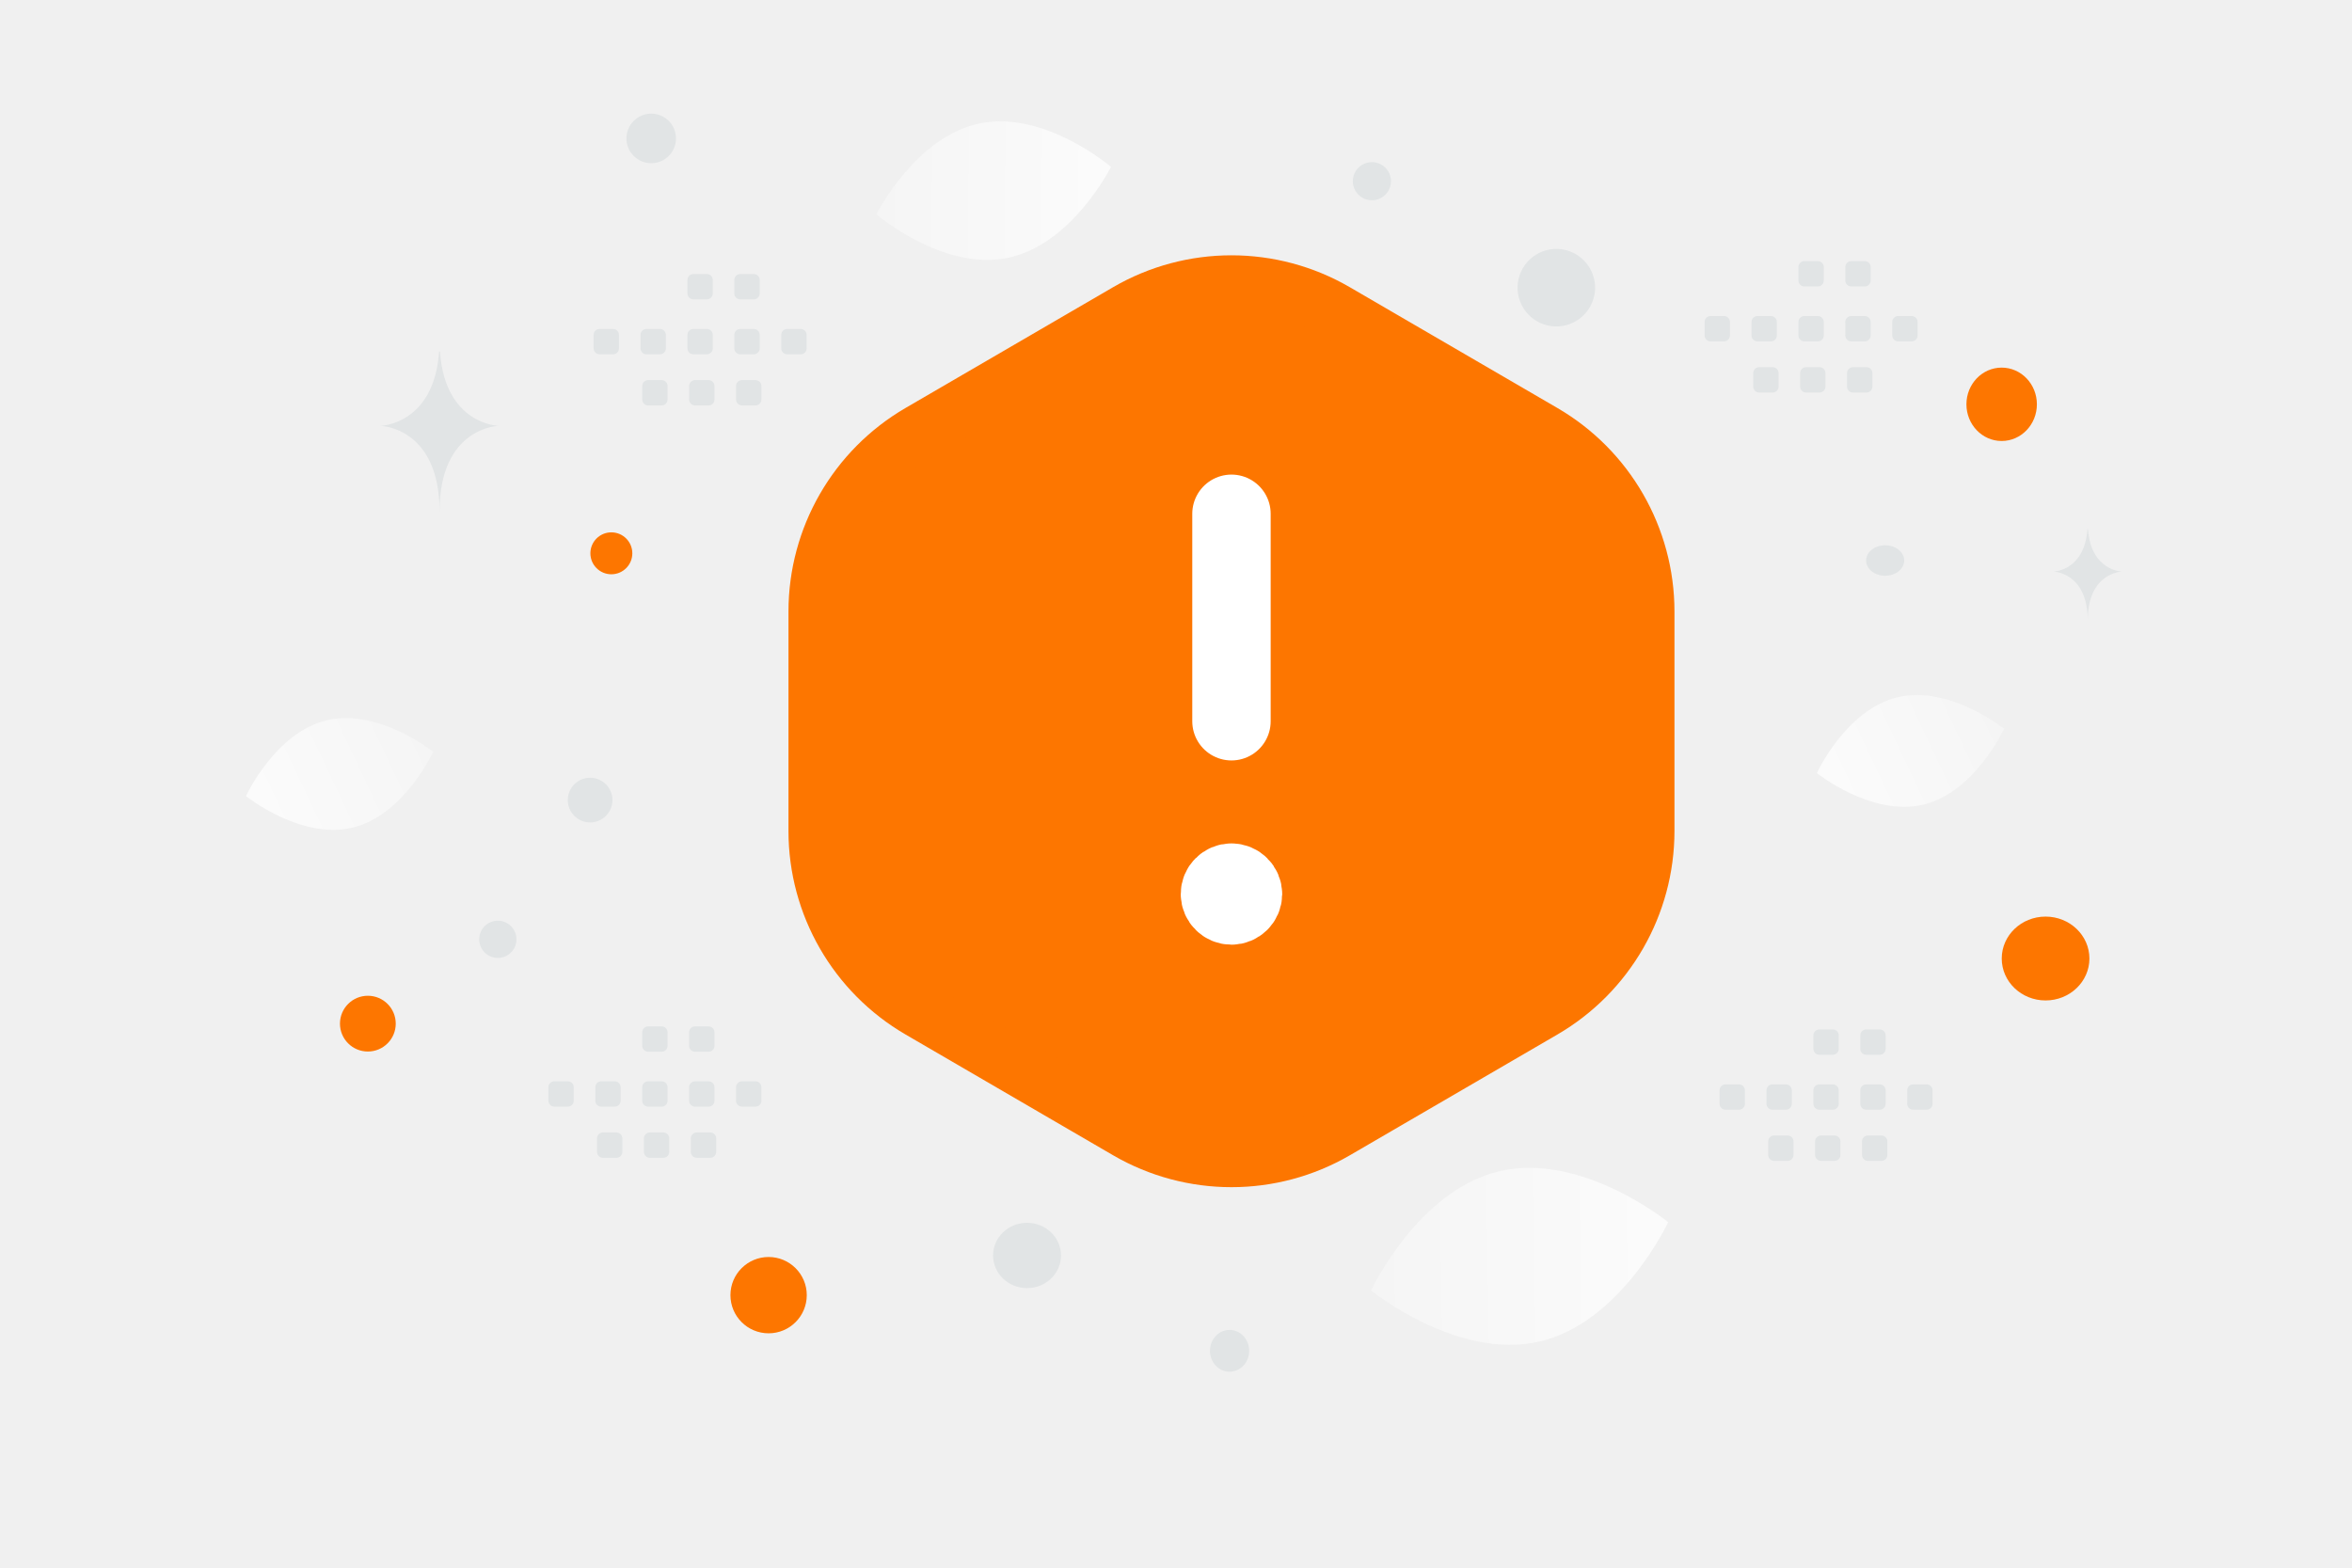
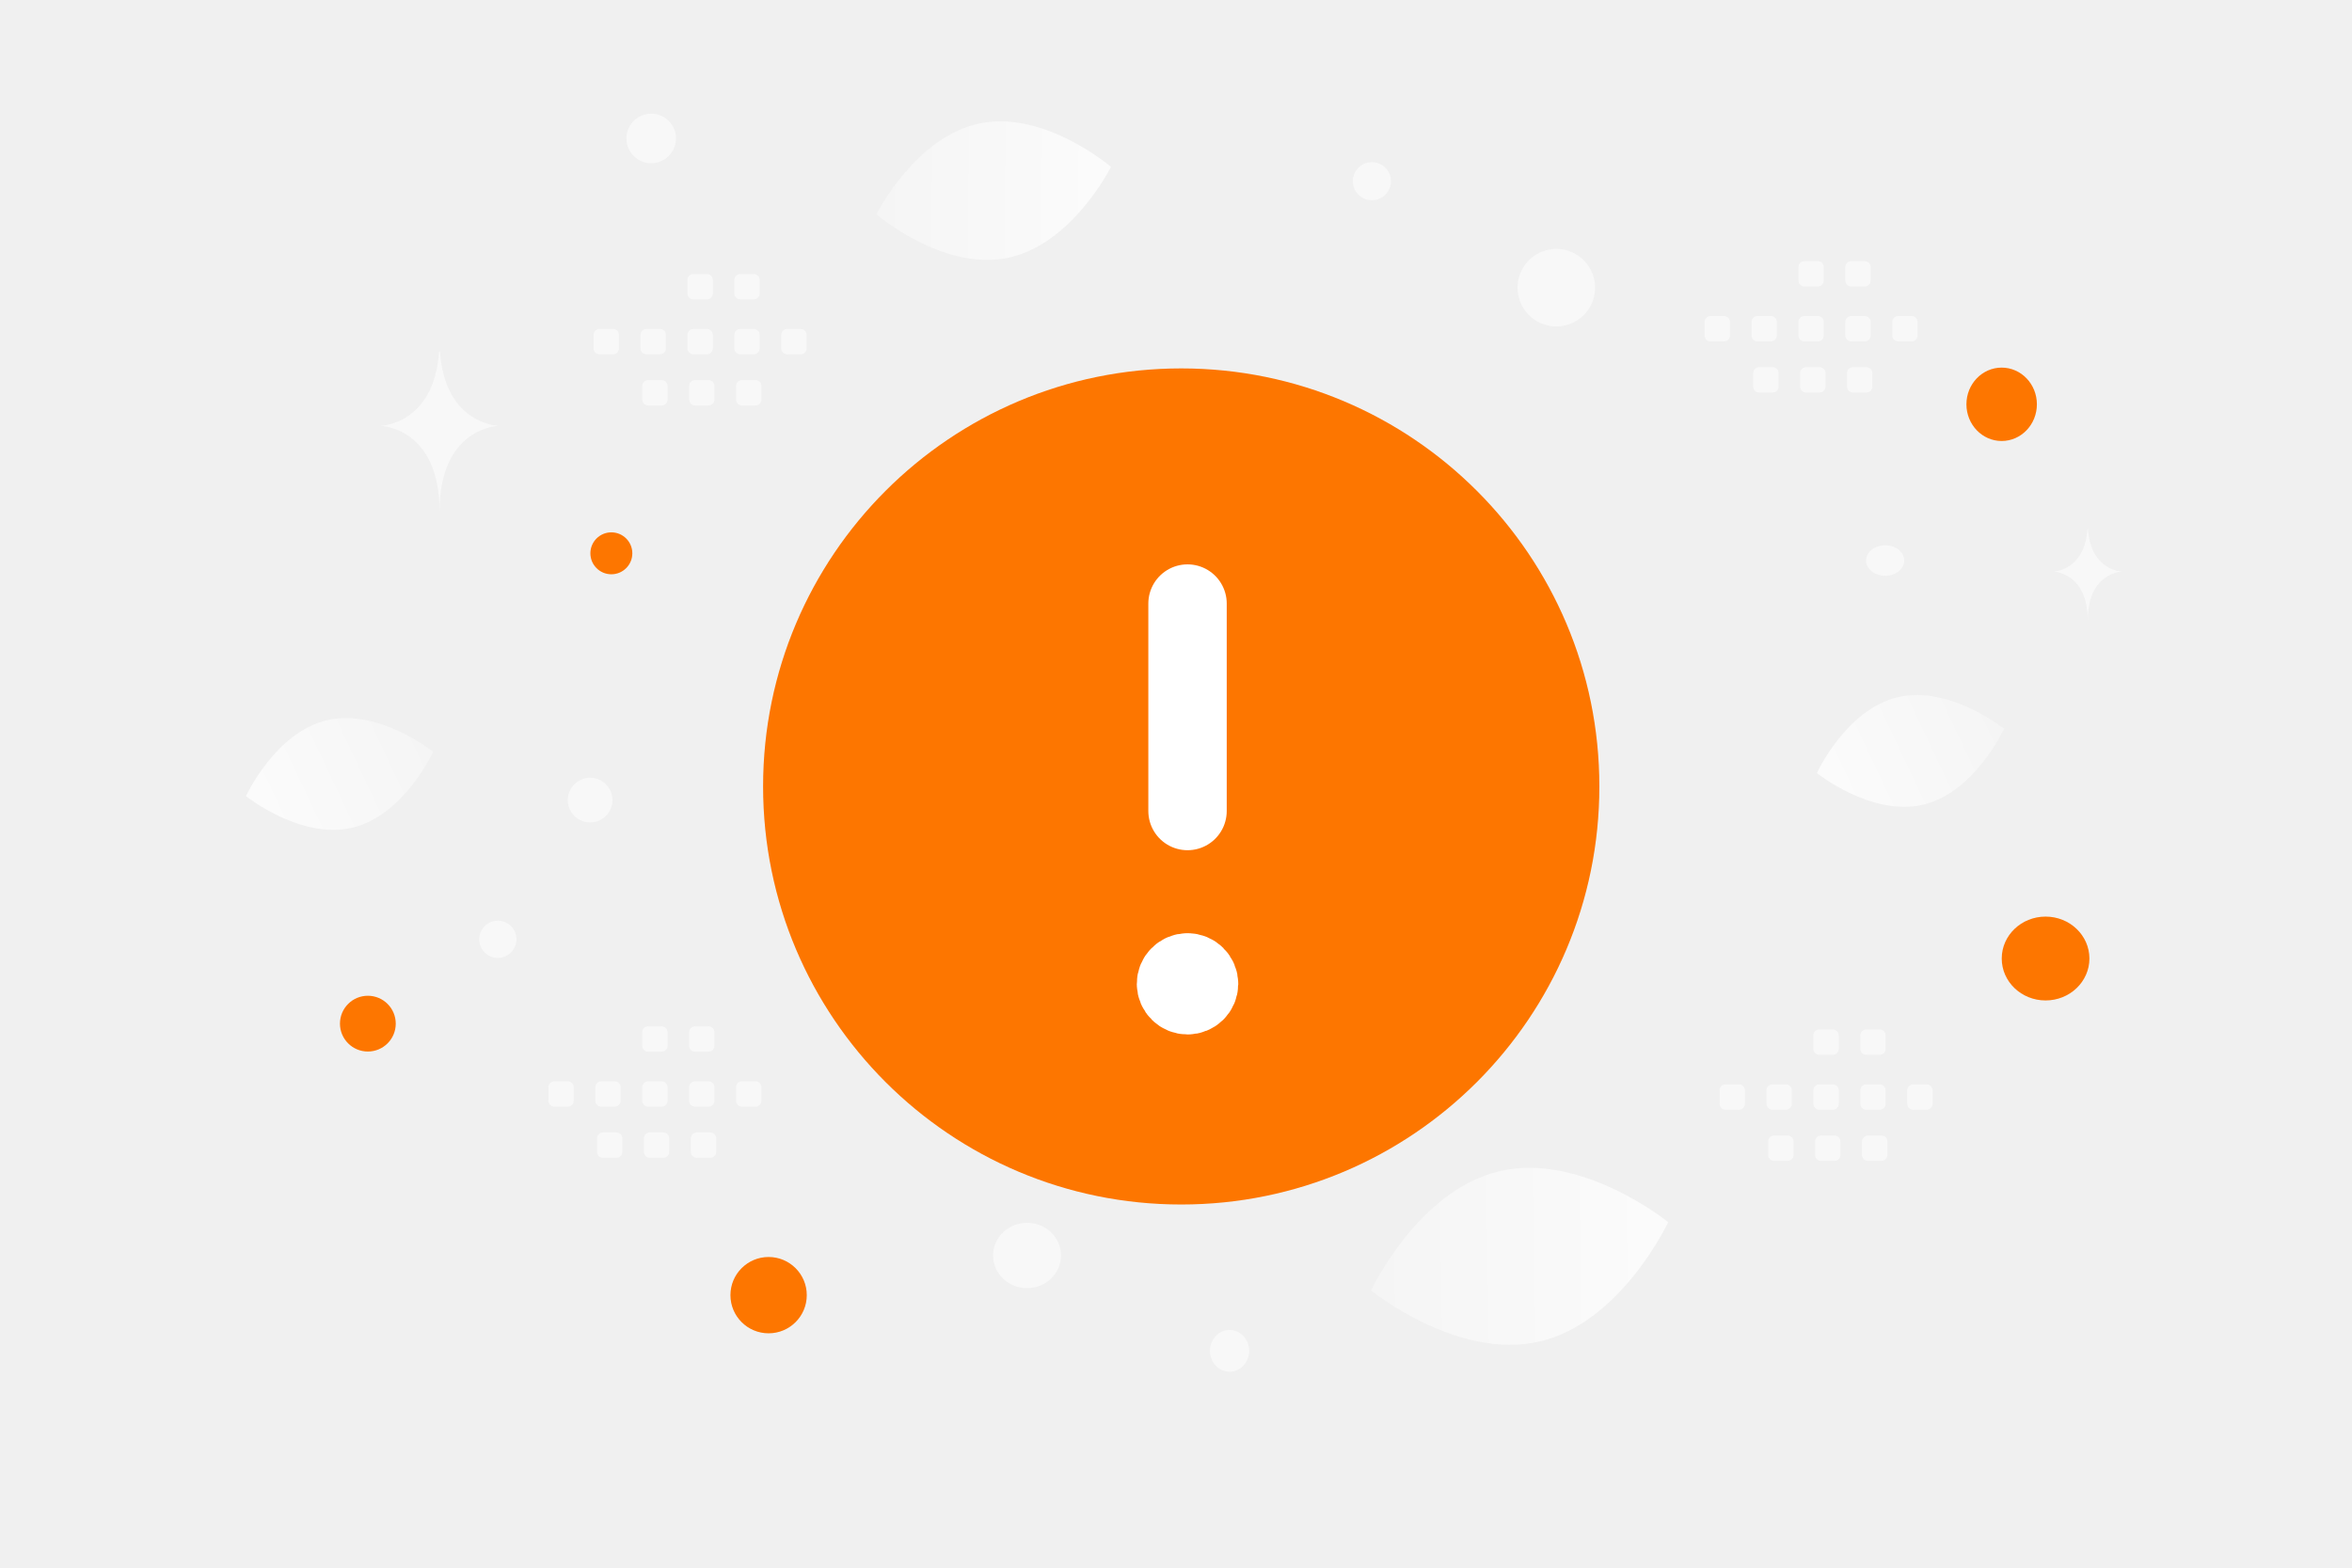
<svg xmlns="http://www.w3.org/2000/svg" width="900" height="600" viewBox="0 0 900 600" fill="none">
-   <path fill="transparent" d="M0 0h900v600H0z" />
-   <path fill-rule="evenodd" clip-rule="evenodd" d="M312.421 318.054v-84.025c0-28.267 15.034-54.399 39.454-68.621l79.402-46.212a79.425 79.425 0 0 1 79.878 0l79.402 46.212c24.438 14.222 39.472 40.354 39.472 68.621v84.025c0 28.267-15.034 54.399-39.454 68.621l-79.402 46.212a79.425 79.425 0 0 1-79.878 0l-79.402-46.212c-24.438-14.222-39.472-40.354-39.472-68.621z" fill="#FD7600" stroke="#FD7600" stroke-width="21.417" stroke-linecap="round" stroke-linejoin="round" />
-   <path d="M471.225 276.042V196.64m-.017 141.159c-2.435 0-4.412 1.976-4.394 4.411a4.412 4.412 0 0 0 8.823 0 4.417 4.417 0 0 0-4.429-4.411" stroke="#fff" stroke-width="30" stroke-linecap="round" stroke-linejoin="round" />
-   <path fill-rule="evenodd" clip-rule="evenodd" d="M212.107 413.851h5.176a2.261 2.261 0 0 1 2.26 2.259v5.177a2.262 2.262 0 0 1-2.26 2.259h-5.176a2.268 2.268 0 0 1-2.259-2.259v-5.177c-.011-1.241 1.007-2.259 2.259-2.259zm17.946 0h5.177a2.268 2.268 0 0 1 2.259 2.259v5.177a2.261 2.261 0 0 1-2.259 2.259h-5.177a2.268 2.268 0 0 1-2.259-2.259v-5.177a2.268 2.268 0 0 1 2.259-2.259zm17.959 0h5.176a2.268 2.268 0 0 1 2.26 2.259v5.177a2.262 2.262 0 0 1-2.26 2.259h-5.176a2.268 2.268 0 0 1-2.259-2.259v-5.177c-.011-1.241 1.007-2.259 2.259-2.259zm17.946 0h5.177a2.268 2.268 0 0 1 2.259 2.259v5.177a2.261 2.261 0 0 1-2.259 2.259h-5.177a2.27 2.27 0 0 1-2.27-2.259v-5.177a2.284 2.284 0 0 1 2.27-2.259zm17.948 0h5.177a2.27 2.27 0 0 1 2.27 2.259v5.177a2.264 2.264 0 0 1-2.27 2.259h-5.177a2.268 2.268 0 0 1-2.259-2.259v-5.177a2.268 2.268 0 0 1 2.259-2.259zm-53.194 19.57h5.176a2.268 2.268 0 0 1 2.259 2.259v5.187a2.268 2.268 0 0 1-2.259 2.26h-5.176a2.262 2.262 0 0 1-2.26-2.26v-5.176a2.257 2.257 0 0 1 2.26-2.27zm17.946 0h5.176a2.268 2.268 0 0 1 2.26 2.259v5.187a2.27 2.27 0 0 1-2.26 2.26h-5.176a2.268 2.268 0 0 1-2.259-2.26v-5.176a2.256 2.256 0 0 1 2.259-2.27zm17.948 0h5.176a2.27 2.27 0 0 1 2.27 2.259v5.187a2.27 2.27 0 0 1-2.27 2.26h-5.176a2.268 2.268 0 0 1-2.259-2.26v-5.176a2.27 2.27 0 0 1 2.259-2.27zm-18.594-40.594h5.176a2.27 2.27 0 0 1 2.26 2.26v5.176a2.261 2.261 0 0 1-2.26 2.259h-5.176a2.268 2.268 0 0 1-2.259-2.259v-5.176c-.011-1.241 1.007-2.26 2.259-2.26zm17.946 0h5.177a2.268 2.268 0 0 1 2.259 2.26v5.176a2.26 2.26 0 0 1-2.259 2.259h-5.177a2.27 2.27 0 0 1-2.27-2.259v-5.176a2.285 2.285 0 0 1 2.27-2.26zM654.533 120.96h5.176a2.261 2.261 0 0 1 2.26 2.259v5.177a2.262 2.262 0 0 1-2.26 2.259h-5.176a2.268 2.268 0 0 1-2.259-2.259v-5.177c-.011-1.241 1.007-2.259 2.259-2.259zm17.946 0h5.176a2.268 2.268 0 0 1 2.26 2.259v5.177a2.261 2.261 0 0 1-2.26 2.259h-5.176a2.268 2.268 0 0 1-2.259-2.259v-5.177a2.268 2.268 0 0 1 2.259-2.259zm17.959 0h5.176a2.268 2.268 0 0 1 2.26 2.259v5.177a2.262 2.262 0 0 1-2.26 2.259h-5.176a2.268 2.268 0 0 1-2.259-2.259v-5.177c-.011-1.241 1.007-2.259 2.259-2.259zm17.946 0h5.176a2.268 2.268 0 0 1 2.26 2.259v5.177a2.261 2.261 0 0 1-2.26 2.259h-5.176a2.27 2.27 0 0 1-2.27-2.259v-5.177a2.284 2.284 0 0 1 2.27-2.259zm17.948 0h5.177a2.27 2.27 0 0 1 2.27 2.259v5.177a2.264 2.264 0 0 1-2.27 2.259h-5.177a2.268 2.268 0 0 1-2.259-2.259v-5.177a2.268 2.268 0 0 1 2.259-2.259zm-53.194 19.57h5.176a2.268 2.268 0 0 1 2.259 2.259v5.187a2.268 2.268 0 0 1-2.259 2.26h-5.176a2.262 2.262 0 0 1-2.26-2.26V142.8a2.257 2.257 0 0 1 2.26-2.27zm17.946 0h5.176a2.268 2.268 0 0 1 2.26 2.259v5.187a2.27 2.27 0 0 1-2.26 2.26h-5.176a2.268 2.268 0 0 1-2.259-2.26V142.8a2.256 2.256 0 0 1 2.259-2.27zm17.948 0h5.176a2.27 2.27 0 0 1 2.27 2.259v5.187a2.27 2.27 0 0 1-2.27 2.26h-5.176a2.268 2.268 0 0 1-2.259-2.26V142.8a2.27 2.27 0 0 1 2.259-2.27zm-18.594-40.594h5.176a2.268 2.268 0 0 1 2.26 2.259v5.177a2.262 2.262 0 0 1-2.26 2.259h-5.176a2.268 2.268 0 0 1-2.259-2.259v-5.177c-.011-1.241 1.007-2.259 2.259-2.259zm17.946 0h5.176a2.268 2.268 0 0 1 2.26 2.259v5.177a2.261 2.261 0 0 1-2.26 2.259h-5.176a2.27 2.27 0 0 1-2.27-2.259v-5.177a2.284 2.284 0 0 1 2.27-2.259zm-478.976 25.967h5.177a2.261 2.261 0 0 1 2.259 2.259v5.177a2.261 2.261 0 0 1-2.259 2.259h-5.177a2.268 2.268 0 0 1-2.259-2.259v-5.177c-.011-1.241 1.008-2.259 2.259-2.259zm17.947 0h5.176a2.268 2.268 0 0 1 2.259 2.259v5.177a2.261 2.261 0 0 1-2.259 2.259h-5.176a2.268 2.268 0 0 1-2.26-2.259v-5.177a2.268 2.268 0 0 1 2.26-2.259zm17.958 0h5.177a2.268 2.268 0 0 1 2.259 2.259v5.177a2.261 2.261 0 0 1-2.259 2.259h-5.177a2.268 2.268 0 0 1-2.259-2.259v-5.177c-.011-1.241 1.008-2.259 2.259-2.259zm17.947 0h5.176a2.268 2.268 0 0 1 2.259 2.259v5.177a2.261 2.261 0 0 1-2.259 2.259h-5.176a2.27 2.27 0 0 1-2.27-2.259v-5.177a2.284 2.284 0 0 1 2.27-2.259zm17.948 0h5.176a2.27 2.27 0 0 1 2.27 2.259v5.177a2.263 2.263 0 0 1-2.27 2.259h-5.176a2.268 2.268 0 0 1-2.26-2.259v-5.177a2.268 2.268 0 0 1 2.26-2.259zm-53.195 19.57h5.177a2.268 2.268 0 0 1 2.259 2.26v5.187a2.268 2.268 0 0 1-2.259 2.259h-5.177a2.261 2.261 0 0 1-2.259-2.259v-5.177a2.257 2.257 0 0 1 2.259-2.27zm17.947 0h5.176a2.268 2.268 0 0 1 2.259 2.26v5.187a2.268 2.268 0 0 1-2.259 2.259h-5.176a2.268 2.268 0 0 1-2.26-2.259v-5.177a2.258 2.258 0 0 1 2.26-2.27zm17.948 0h5.176a2.271 2.271 0 0 1 2.27 2.26v5.187a2.27 2.27 0 0 1-2.27 2.259h-5.176a2.268 2.268 0 0 1-2.26-2.259v-5.177a2.27 2.27 0 0 1 2.26-2.27zm-18.595-40.594h5.177a2.268 2.268 0 0 1 2.259 2.26v5.176a2.26 2.26 0 0 1-2.259 2.259h-5.177a2.268 2.268 0 0 1-2.259-2.259v-5.176c-.011-1.241 1.008-2.26 2.259-2.26zm17.947 0h5.176a2.268 2.268 0 0 1 2.259 2.26v5.176a2.26 2.26 0 0 1-2.259 2.259h-5.176a2.27 2.27 0 0 1-2.27-2.259v-5.176a2.284 2.284 0 0 1 2.27-2.26zm376.999 310.145h5.177a2.261 2.261 0 0 1 2.259 2.259v5.176a2.261 2.261 0 0 1-2.259 2.26h-5.177a2.268 2.268 0 0 1-2.259-2.26v-5.176c-.011-1.241 1.008-2.259 2.259-2.259zm17.947 0h5.176a2.268 2.268 0 0 1 2.259 2.259v5.176a2.261 2.261 0 0 1-2.259 2.26h-5.176a2.27 2.27 0 0 1-2.26-2.26v-5.176a2.268 2.268 0 0 1 2.26-2.259zm17.959 0h5.176a2.268 2.268 0 0 1 2.259 2.259v5.176a2.261 2.261 0 0 1-2.259 2.26h-5.176a2.27 2.27 0 0 1-2.26-2.26v-5.176c-.01-1.241 1.008-2.259 2.26-2.259zm17.946 0h5.176a2.268 2.268 0 0 1 2.26 2.259v5.176a2.262 2.262 0 0 1-2.26 2.26h-5.176a2.27 2.27 0 0 1-2.27-2.26v-5.176a2.284 2.284 0 0 1 2.27-2.259zm17.948 0h5.176a2.27 2.27 0 0 1 2.27 2.259v5.176a2.264 2.264 0 0 1-2.27 2.26h-5.176a2.268 2.268 0 0 1-2.259-2.26v-5.176a2.268 2.268 0 0 1 2.259-2.259zm-53.195 19.57h5.177a2.268 2.268 0 0 1 2.259 2.259v5.187a2.268 2.268 0 0 1-2.259 2.259h-5.177a2.261 2.261 0 0 1-2.259-2.259v-5.176a2.256 2.256 0 0 1 2.259-2.27zm17.947 0h5.176a2.268 2.268 0 0 1 2.259 2.259v5.187a2.268 2.268 0 0 1-2.259 2.259h-5.176a2.268 2.268 0 0 1-2.26-2.259v-5.176a2.257 2.257 0 0 1 2.26-2.27zm17.947 0h5.177a2.27 2.27 0 0 1 2.27 2.259v5.187a2.27 2.27 0 0 1-2.27 2.259h-5.177a2.268 2.268 0 0 1-2.259-2.259v-5.176a2.27 2.27 0 0 1 2.259-2.27zM696.165 394h5.176a2.268 2.268 0 0 1 2.259 2.259v5.177a2.261 2.261 0 0 1-2.259 2.259h-5.176a2.268 2.268 0 0 1-2.26-2.259v-5.177c-.01-1.241 1.008-2.259 2.26-2.259zm17.946 0h5.176a2.268 2.268 0 0 1 2.26 2.259v5.177a2.262 2.262 0 0 1-2.26 2.259h-5.176a2.27 2.27 0 0 1-2.27-2.259v-5.177a2.284 2.284 0 0 1 2.27-2.259z" fill="#E1E4E5" />
-   <path d="M735.925 307.966c-19.778 4.685-40.696-12.088-40.696-12.088s11.163-24.361 30.947-29.031c19.778-4.686 40.689 12.073 40.689 12.073s-11.163 24.36-30.94 29.046z" fill="url(#a)" />
-   <path d="M134.823 316.782c-19.778 4.685-40.696-12.088-40.696-12.088s11.163-24.36 30.947-29.031c19.778-4.685 40.689 12.073 40.689 12.073s-11.163 24.361-30.94 29.046z" fill="url(#b)" />
-   <path d="M385.449 98.727c24.781-5.01 39.673-34.853 39.673-34.853s-25.299-21.703-50.08-16.673c-24.782 5.01-39.674 34.833-39.674 34.833s25.299 21.703 50.081 16.693z" fill="url(#c)" />
-   <path d="M588.985 513.473c31.39-7.212 49.351-45.717 49.351-45.717S605.39 440.968 574 448.206c-31.39 7.213-49.352 45.692-49.352 45.692s32.947 26.788 64.337 19.575z" fill="url(#d)" />
-   <ellipse cx="782.745" cy="366.855" rx="16.775" ry="16.046" transform="rotate(180 782.745 366.855)" fill="#FD7600" />
-   <circle cx="294.108" cy="495.693" r="14.604" transform="rotate(180 294.108 495.693)" fill="#FD7600" />
-   <circle r="8.023" transform="matrix(-1 0 0 1 233.936 211.769)" fill="#FD7600" />
-   <ellipse rx="13.481" ry="14.043" transform="matrix(-1 0 0 1 765.94 154.738)" fill="#FD7600" />
-   <circle r="10.672" transform="matrix(-1 0 0 1 140.762 391.778)" fill="#FD7600" />
-   <ellipse rx="13" ry="12.5" transform="matrix(-1 0 0 1 393 480.5)" fill="#E1E4E5" />
-   <circle r="8.548" transform="matrix(-1 0 0 1 225.811 306.217)" fill="#E1E4E5" />
-   <ellipse rx="7.5" ry="8" transform="matrix(-1 0 0 1 470.5 517)" fill="#E1E4E5" />
-   <circle r="7.294" transform="matrix(-1 0 0 1 524.96 69.35)" fill="#E1E4E5" />
-   <circle r="7.127" transform="scale(1 -1) rotate(-75 -139.009 -303.881)" fill="#E1E4E5" />
-   <circle r="9.482" transform="matrix(-1 0 0 1 249.19 52.977)" fill="#E1E4E5" />
-   <ellipse rx="7.294" ry="5.835" transform="matrix(-1 0 0 1 721.359 214.524)" fill="#E1E4E5" />
-   <circle r="14.833" transform="scale(1 -1) rotate(-75 226.022 -443.109)" fill="#E1E4E5" />
-   <path d="M798.774 202.51h.191c1.13 16.009 13.035 16.255 13.035 16.255s-13.128.256-13.128 18.754c0-18.498-13.129-18.754-13.129-18.754s11.901-.246 13.031-16.255zm-630.748-67.971h.329c1.946 28.016 22.45 28.447 22.45 28.447s-22.61.448-22.61 32.82c0-32.372-22.61-32.82-22.61-32.82s20.495-.431 22.441-28.447z" fill="#E1E4E5" />
+   <g clip-path="url(#clip0_4_115)">
+     <path fill-rule="evenodd" clip-rule="evenodd" d="M212.107 413.851H217.283C217.882 413.851 218.457 414.089 218.88 414.513C219.304 414.936 219.542 415.511 219.543 416.11V421.287C219.542 421.886 219.304 422.46 218.88 422.884C218.456 423.307 217.882 423.545 217.283 423.546H212.107C211.509 423.544 210.935 423.305 210.512 422.882C210.089 422.459 209.85 421.885 209.848 421.287V416.11C209.837 414.869 210.855 413.851 212.107 413.851ZM230.053 413.851H235.23C235.828 413.853 236.402 414.092 236.825 414.515C237.248 414.938 237.487 415.512 237.489 416.11V421.287C237.488 421.886 237.25 422.46 236.827 422.884C236.403 423.307 235.829 423.545 235.23 423.546H230.053C229.455 423.544 228.881 423.305 228.458 422.882C228.035 422.459 227.796 421.885 227.794 421.287V416.11C227.796 415.512 228.035 414.938 228.458 414.515C228.881 414.092 229.455 413.853 230.053 413.851V413.851ZM248.012 413.851H253.188C253.787 413.853 254.36 414.092 254.783 414.515C255.207 414.938 255.446 415.511 255.448 416.11V421.287C255.447 421.886 255.209 422.46 254.785 422.884C254.361 423.307 253.787 423.545 253.188 423.546H248.012C247.414 423.544 246.84 423.305 246.417 422.882C245.994 422.459 245.755 421.885 245.753 421.287V416.11C245.742 414.869 246.76 413.851 248.012 413.851ZM265.958 413.851H271.135C271.733 413.853 272.307 414.092 272.73 414.515C273.153 414.938 273.392 415.512 273.394 416.11V421.287C273.393 421.886 273.155 422.46 272.732 422.884C272.308 423.307 271.734 423.545 271.135 423.546H265.958C265.358 423.546 264.782 423.308 264.357 422.885C263.931 422.462 263.691 421.887 263.688 421.287V416.11C263.695 415.511 263.936 414.939 264.361 414.516C264.785 414.093 265.359 413.855 265.958 413.851V413.851ZM283.906 413.851H289.083C289.683 413.851 290.259 414.089 290.684 414.512C291.11 414.935 291.35 415.51 291.353 416.11V421.287C291.352 421.584 291.293 421.879 291.179 422.153C291.064 422.428 290.897 422.677 290.686 422.887C290.475 423.097 290.225 423.263 289.95 423.376C289.675 423.489 289.38 423.547 289.083 423.546H283.906C283.308 423.544 282.734 423.305 282.311 422.882C281.888 422.459 281.649 421.885 281.647 421.287V416.11C281.649 415.512 281.888 414.938 282.311 414.515C282.734 414.092 283.308 413.853 283.906 413.851ZM230.712 433.421H235.888C236.486 433.423 237.06 433.662 237.483 434.085C237.906 434.508 238.145 435.082 238.147 435.68V440.867C238.145 441.466 237.906 442.039 237.483 442.462C237.06 442.886 236.487 443.125 235.888 443.127H230.712C230.113 443.126 229.538 442.888 229.114 442.464C228.691 442.041 228.453 441.466 228.452 440.867V435.691C228.45 435.393 228.507 435.098 228.62 434.823C228.733 434.547 228.899 434.297 229.109 434.086C229.32 433.875 229.569 433.707 229.844 433.593C230.119 433.479 230.414 433.421 230.712 433.421V433.421ZM248.658 433.421H253.834C254.433 433.423 255.006 433.662 255.429 434.085C255.853 434.508 256.092 435.081 256.094 435.68V440.867C256.091 441.466 255.852 442.039 255.429 442.462C255.006 442.885 254.433 443.124 253.834 443.127H248.658C248.059 443.125 247.486 442.886 247.063 442.462C246.64 442.039 246.401 441.466 246.399 440.867V435.691C246.397 435.393 246.454 435.098 246.567 434.823C246.68 434.547 246.846 434.297 247.056 434.086C247.266 433.875 247.516 433.707 247.79 433.593C248.065 433.479 248.36 433.421 248.658 433.421ZM266.606 433.421H271.782C272.382 433.421 272.958 433.659 273.383 434.082C273.809 434.505 274.049 435.08 274.052 435.68V440.867C274.049 441.467 273.809 442.042 273.384 442.466C272.958 442.889 272.382 443.127 271.782 443.127H266.606C266.007 443.125 265.434 442.886 265.011 442.462C264.588 442.039 264.349 441.466 264.347 440.867V435.691C264.347 435.091 264.585 434.515 265.008 434.09C265.431 433.664 266.006 433.424 266.606 433.421ZM248.012 392.827H253.188C253.787 392.83 254.36 393.069 254.783 393.492C255.206 393.915 255.445 394.488 255.448 395.087V400.263C255.447 400.862 255.209 401.437 254.785 401.86C254.362 402.284 253.787 402.522 253.188 402.522H248.012C247.414 402.52 246.84 402.281 246.417 401.858C245.994 401.435 245.755 400.861 245.753 400.263V395.087C245.742 393.846 246.76 392.827 248.012 392.827ZM265.958 392.827H271.135C271.734 392.829 272.307 393.068 272.73 393.492C273.153 393.915 273.392 394.488 273.394 395.087V400.263C273.394 400.862 273.156 401.436 272.732 401.86C272.308 402.284 271.734 402.522 271.135 402.522H265.958C265.358 402.522 264.782 402.284 264.357 401.861C263.931 401.438 263.691 400.863 263.688 400.263V395.087C263.695 394.488 263.936 393.915 264.361 393.493C264.785 393.07 265.359 392.831 265.958 392.827V392.827ZM654.533 120.96H659.709C660.308 120.96 660.883 121.198 661.306 121.622C661.73 122.045 661.968 122.62 661.969 123.219V128.396C661.968 128.995 661.73 129.569 661.306 129.993C660.882 130.416 660.308 130.654 659.709 130.655H654.533C653.935 130.653 653.361 130.414 652.938 129.991C652.515 129.568 652.276 128.994 652.274 128.396V123.219C652.263 121.978 653.281 120.96 654.533 120.96ZM672.479 120.96H677.655C678.254 120.962 678.827 121.201 679.25 121.624C679.674 122.047 679.913 122.62 679.915 123.219V128.396C679.914 128.995 679.676 129.57 679.252 129.993C678.829 130.417 678.254 130.655 677.655 130.655H672.479C671.881 130.653 671.307 130.414 670.884 129.991C670.461 129.568 670.222 128.994 670.22 128.396V123.219C670.222 122.621 670.461 122.047 670.884 121.624C671.307 121.201 671.881 120.962 672.479 120.96ZM690.438 120.96H695.614C696.213 120.962 696.786 121.201 697.209 121.624C697.633 122.047 697.872 122.62 697.874 123.219V128.396C697.873 128.995 697.635 129.569 697.211 129.993C696.787 130.416 696.213 130.654 695.614 130.655H690.438C689.84 130.653 689.266 130.414 688.843 129.991C688.42 129.568 688.181 128.994 688.179 128.396V123.219C688.168 121.978 689.186 120.96 690.438 120.96ZM708.384 120.96H713.56C714.159 120.962 714.732 121.201 715.155 121.624C715.579 122.047 715.818 122.62 715.82 123.219V128.396C715.819 128.995 715.581 129.57 715.157 129.993C714.734 130.417 714.159 130.655 713.56 130.655H708.384C707.784 130.655 707.208 130.417 706.783 129.994C706.357 129.571 706.117 128.996 706.114 128.396V123.219C706.121 122.62 706.362 122.048 706.787 121.625C707.211 121.202 707.785 120.964 708.384 120.96V120.96ZM726.332 120.96H731.509C732.109 120.96 732.685 121.198 733.11 121.621C733.536 122.044 733.776 122.619 733.779 123.219V128.396C733.778 128.693 733.719 128.988 733.605 129.262C733.49 129.537 733.323 129.786 733.112 129.996C732.901 130.206 732.651 130.372 732.376 130.485C732.101 130.598 731.806 130.656 731.509 130.655H726.332C725.734 130.653 725.16 130.414 724.737 129.991C724.314 129.568 724.075 128.994 724.073 128.396V123.219C724.075 122.621 724.314 122.047 724.737 121.624C725.16 121.201 725.734 120.962 726.332 120.96V120.96ZM673.138 140.53H678.314C678.912 140.532 679.486 140.771 679.909 141.194C680.332 141.617 680.571 142.191 680.573 142.789V147.976C680.571 148.575 680.332 149.148 679.909 149.571C679.486 149.995 678.913 150.234 678.314 150.236H673.138C672.539 150.235 671.964 149.997 671.54 149.573C671.117 149.15 670.878 148.575 670.878 147.976V142.8C670.876 142.502 670.933 142.207 671.046 141.932C671.159 141.656 671.325 141.406 671.535 141.195C671.746 140.984 671.995 140.816 672.27 140.702C672.545 140.588 672.84 140.53 673.138 140.53V140.53ZM691.084 140.53H696.26C696.859 140.532 697.432 140.771 697.855 141.194C698.279 141.617 698.518 142.19 698.52 142.789V147.976C698.517 148.575 698.278 149.148 697.855 149.571C697.432 149.994 696.859 150.233 696.26 150.236H691.084C690.485 150.234 689.912 149.995 689.489 149.571C689.066 149.148 688.827 148.575 688.825 147.976V142.8C688.823 142.502 688.88 142.207 688.993 141.932C689.106 141.656 689.272 141.406 689.482 141.195C689.692 140.984 689.941 140.816 690.216 140.702C690.491 140.588 690.786 140.53 691.084 140.53V140.53ZM709.032 140.53H714.208C714.808 140.53 715.384 140.768 715.809 141.191C716.235 141.614 716.475 142.189 716.478 142.789V147.976C716.475 148.576 716.235 149.151 715.81 149.575C715.384 149.998 714.808 150.236 714.208 150.236H709.032C708.433 150.234 707.86 149.995 707.437 149.571C707.014 149.148 706.775 148.575 706.773 147.976V142.8C706.773 142.2 707.011 141.624 707.434 141.199C707.857 140.773 708.432 140.533 709.032 140.53V140.53ZM690.438 99.936H695.614C696.213 99.938 696.786 100.177 697.209 100.6C697.633 101.023 697.872 101.596 697.874 102.195V107.372C697.873 107.971 697.635 108.545 697.211 108.969C696.787 109.392 696.213 109.63 695.614 109.631H690.438C689.84 109.629 689.266 109.39 688.843 108.967C688.42 108.544 688.181 107.97 688.179 107.372V102.195C688.168 100.954 689.186 99.936 690.438 99.936V99.936ZM708.384 99.936H713.56C714.159 99.938 714.732 100.177 715.155 100.6C715.579 101.023 715.818 101.596 715.82 102.195V107.372C715.819 107.971 715.581 108.546 715.157 108.969C714.734 109.393 714.159 109.631 713.56 109.631H708.384C707.784 109.631 707.208 109.393 706.783 108.97C706.357 108.547 706.117 107.972 706.114 107.372V102.195C706.121 101.596 706.362 101.024 706.787 100.601C707.211 100.178 707.785 99.94 708.384 99.936ZM229.408 125.903H234.585C235.184 125.904 235.758 126.142 236.182 126.565C236.605 126.989 236.843 127.563 236.844 128.162V133.339C236.843 133.938 236.605 134.512 236.182 134.936C235.758 135.359 235.184 135.597 234.585 135.598H229.408C228.81 135.596 228.236 135.357 227.813 134.934C227.39 134.511 227.151 133.937 227.149 133.339V128.162C227.138 126.921 228.157 125.903 229.408 125.903ZM247.355 125.903H252.531C253.129 125.905 253.703 126.144 254.126 126.567C254.549 126.99 254.788 127.564 254.79 128.162V133.339C254.789 133.938 254.551 134.512 254.128 134.936C253.704 135.359 253.13 135.597 252.531 135.598H247.355C246.756 135.596 246.183 135.357 245.76 134.934C245.336 134.511 245.097 133.938 245.095 133.339V128.162C245.097 127.563 245.336 126.99 245.76 126.567C246.183 126.144 246.756 125.905 247.355 125.903V125.903ZM265.313 125.903H270.49C271.088 125.905 271.662 126.144 272.085 126.567C272.508 126.99 272.747 127.564 272.749 128.162V133.339C272.748 133.938 272.51 134.512 272.087 134.936C271.663 135.359 271.089 135.597 270.49 135.598H265.313C264.715 135.596 264.141 135.357 263.718 134.934C263.295 134.511 263.056 133.937 263.054 133.339V128.162C263.043 126.921 264.062 125.903 265.313 125.903ZM283.26 125.903H288.436C289.034 125.905 289.608 126.144 290.031 126.567C290.454 126.99 290.693 127.564 290.695 128.162V133.339C290.694 133.938 290.456 134.512 290.033 134.936C289.609 135.359 289.035 135.597 288.436 135.598H283.26C282.66 135.598 282.084 135.36 281.659 134.937C281.233 134.514 280.993 133.939 280.99 133.339V128.162C280.997 127.563 281.238 126.991 281.663 126.568C282.087 126.145 282.661 125.907 283.26 125.903ZM301.208 125.903H306.384C306.984 125.903 307.56 126.141 307.985 126.564C308.411 126.987 308.651 127.562 308.654 128.162V133.339C308.653 133.636 308.594 133.931 308.48 134.205C308.366 134.48 308.198 134.729 307.987 134.939C307.776 135.149 307.526 135.315 307.251 135.428C306.976 135.541 306.681 135.599 306.384 135.598H301.208C300.609 135.596 300.036 135.357 299.613 134.934C299.189 134.511 298.95 133.938 298.948 133.339V128.162C298.95 127.563 299.189 126.99 299.613 126.567C300.036 126.144 300.609 125.905 301.208 125.903V125.903ZM248.013 145.473H253.19C253.789 145.475 254.362 145.714 254.785 146.138C255.208 146.561 255.447 147.134 255.449 147.733V152.92C255.447 153.518 255.208 154.092 254.785 154.515C254.362 154.938 253.788 155.177 253.19 155.179H248.013C247.414 155.178 246.84 154.94 246.416 154.517C245.993 154.093 245.755 153.519 245.754 152.92V147.743C245.752 147.445 245.809 147.15 245.922 146.875C246.035 146.599 246.201 146.349 246.411 146.138C246.621 145.927 246.871 145.76 247.146 145.645C247.421 145.531 247.715 145.473 248.013 145.473V145.473ZM265.96 145.473H271.136C271.735 145.475 272.308 145.714 272.731 146.138C273.154 146.561 273.393 147.134 273.395 147.733V152.92C273.393 153.518 273.154 154.092 272.731 154.515C272.308 154.938 271.734 155.177 271.136 155.179H265.96C265.361 155.177 264.788 154.938 264.365 154.515C263.941 154.092 263.702 153.519 263.7 152.92V147.743C263.698 147.445 263.756 147.15 263.869 146.875C263.981 146.599 264.148 146.349 264.358 146.138C264.568 145.927 264.818 145.76 265.092 145.645C265.367 145.531 265.662 145.473 265.96 145.473ZM283.908 145.473H289.084C289.684 145.473 290.26 145.711 290.685 146.135C291.111 146.558 291.351 147.133 291.354 147.733V152.92C291.351 153.52 291.111 154.095 290.685 154.518C290.26 154.941 289.684 155.179 289.084 155.179H283.908C283.309 155.177 282.736 154.938 282.313 154.515C281.889 154.092 281.65 153.519 281.648 152.92V147.743C281.648 147.143 281.886 146.567 282.309 146.141C282.733 145.716 283.308 145.476 283.908 145.473V145.473ZM265.313 104.879H270.49C271.089 104.881 271.662 105.12 272.085 105.544C272.508 105.967 272.747 106.54 272.749 107.139V112.315C272.749 112.914 272.511 113.488 272.087 113.912C271.663 114.336 271.089 114.574 270.49 114.574H265.313C264.715 114.572 264.141 114.333 263.718 113.91C263.295 113.487 263.056 112.913 263.054 112.315V107.139C263.043 105.898 264.062 104.879 265.313 104.879ZM283.26 104.879H288.436C289.035 104.881 289.608 105.12 290.031 105.544C290.454 105.967 290.693 106.54 290.695 107.139V112.315C290.695 112.914 290.457 113.488 290.033 113.912C289.609 114.336 289.035 114.574 288.436 114.574H283.26C282.66 114.574 282.084 114.336 281.659 113.913C281.233 113.49 280.993 112.915 280.99 112.315V107.139C280.996 106.54 281.238 105.967 281.662 105.544C282.087 105.122 282.661 104.883 283.26 104.879ZM660.259 415.024H665.436C666.035 415.025 666.609 415.263 667.033 415.686C667.456 416.11 667.694 416.684 667.695 417.283V422.459C667.695 423.058 667.457 423.633 667.033 424.056C666.61 424.48 666.035 424.718 665.436 424.719H660.259C659.66 424.717 659.087 424.478 658.664 424.054C658.241 423.631 658.002 423.058 658 422.459V417.283C657.989 416.042 659.008 415.024 660.259 415.024ZM678.206 415.024H683.382C683.98 415.026 684.554 415.265 684.977 415.688C685.4 416.111 685.639 416.685 685.641 417.283V422.459C685.641 423.058 685.403 423.633 684.979 424.056C684.556 424.48 683.981 424.718 683.382 424.719H678.206C677.607 424.716 677.034 424.477 676.611 424.054C676.188 423.631 675.949 423.058 675.946 422.459V417.283C675.948 416.684 676.187 416.111 676.611 415.688C677.034 415.265 677.607 415.026 678.206 415.024ZM696.165 415.024H701.341C701.939 415.026 702.513 415.265 702.936 415.688C703.359 416.111 703.598 416.685 703.6 417.283V422.459C703.6 423.058 703.362 423.633 702.938 424.056C702.515 424.48 701.94 424.718 701.341 424.719H696.165C695.566 424.716 694.993 424.477 694.57 424.054C694.147 423.631 693.908 423.058 693.905 422.459V417.283C693.895 416.042 694.913 415.024 696.165 415.024ZM714.111 415.024H719.287C719.886 415.026 720.459 415.265 720.882 415.688C721.306 416.111 721.545 416.684 721.547 417.283V422.459C721.546 423.058 721.308 423.633 720.884 424.056C720.461 424.48 719.886 424.718 719.287 424.719H714.111C713.511 424.719 712.935 424.481 712.509 424.058C712.084 423.634 711.844 423.059 711.841 422.459V417.283C711.848 416.684 712.089 416.112 712.514 415.689C712.938 415.266 713.512 415.028 714.111 415.024V415.024ZM732.059 415.024H737.235C737.835 415.024 738.411 415.262 738.836 415.685C739.262 416.108 739.502 416.683 739.505 417.283V422.459C739.504 422.756 739.445 423.051 739.331 423.326C739.217 423.6 739.049 423.85 738.838 424.059C738.628 424.269 738.377 424.436 738.102 424.549C737.827 424.662 737.532 424.72 737.235 424.719H732.059C731.46 424.717 730.887 424.478 730.464 424.054C730.041 423.631 729.802 423.058 729.8 422.459V417.283C729.802 416.685 730.041 416.111 730.464 415.688C730.887 415.265 731.461 415.026 732.059 415.024V415.024ZM678.864 434.594H684.041C684.639 434.596 685.213 434.835 685.636 435.258C686.059 435.681 686.298 436.255 686.3 436.853V442.04C686.298 442.638 686.059 443.212 685.636 443.635C685.213 444.058 684.639 444.297 684.041 444.299H678.864C678.265 444.298 677.691 444.06 677.267 443.637C676.844 443.213 676.605 442.639 676.605 442.04V436.864C676.603 436.566 676.66 436.271 676.773 435.996C676.886 435.72 677.052 435.47 677.262 435.259C677.472 435.048 677.722 434.88 677.996 434.766C678.271 434.652 678.566 434.594 678.864 434.594ZM696.811 434.594H701.987C702.585 434.596 703.159 434.835 703.582 435.258C704.005 435.681 704.244 436.255 704.246 436.853V442.04C704.244 442.638 704.005 443.212 703.582 443.635C703.159 444.058 702.585 444.297 701.987 444.299H696.811C696.212 444.297 695.639 444.058 695.216 443.635C694.792 443.212 694.553 442.639 694.551 442.04V436.864C694.549 436.566 694.606 436.271 694.719 435.996C694.832 435.72 694.998 435.47 695.208 435.259C695.419 435.048 695.668 434.88 695.943 434.766C696.218 434.652 696.513 434.594 696.811 434.594V434.594ZM714.758 434.594H719.935C720.535 434.594 721.111 434.832 721.536 435.255C721.962 435.678 722.202 436.253 722.205 436.853V442.04C722.202 442.64 721.962 443.215 721.536 443.638C721.111 444.061 720.535 444.299 719.935 444.299H714.758C714.16 444.297 713.586 444.058 713.163 443.635C712.74 443.212 712.501 442.638 712.499 442.04V436.864C712.499 436.264 712.737 435.688 713.16 435.263C713.583 434.837 714.158 434.597 714.758 434.594V434.594ZM696.165 394H701.341C701.939 394.002 702.513 394.241 702.936 394.664C703.359 395.087 703.598 395.661 703.6 396.259V401.436C703.599 402.035 703.361 402.609 702.938 403.033C702.514 403.456 701.94 403.694 701.341 403.695H696.165C695.566 403.693 694.993 403.454 694.57 403.031C694.146 402.608 693.907 402.035 693.905 401.436V396.259C693.895 395.018 694.913 394 696.165 394ZM714.111 394H719.287C719.886 394.002 720.459 394.241 720.882 394.664C721.306 395.087 721.545 395.66 721.547 396.259V401.436C721.546 402.035 721.308 402.609 720.884 403.033C720.46 403.456 719.886 403.694 719.287 403.695H714.111C713.511 403.695 712.935 403.457 712.51 403.034C712.084 402.611 711.844 402.036 711.841 401.436V396.259C711.848 395.66 712.089 395.088 712.514 394.665C712.938 394.242 713.512 394.004 714.111 394V394Z" fill="#F8F8F8" />
+     <path d="M735.925 307.966C716.147 312.651 695.229 295.878 695.229 295.878C695.229 295.878 706.392 271.517 726.176 266.847C745.954 262.161 766.865 278.92 766.865 278.92C766.865 278.92 755.702 303.28 735.925 307.966V307.966Z" fill="url(#paint0_linear_4_115)" />
+     <path d="M134.823 316.782C115.045 321.467 94.127 304.694 94.127 304.694C94.127 304.694 105.29 280.334 125.074 275.663C144.852 270.978 165.763 287.736 165.763 287.736C165.763 287.736 154.6 312.097 134.823 316.782V316.782Z" fill="url(#paint1_linear_4_115)" />
+     <path d="M385.449 98.727C410.23 93.717 425.122 63.874 425.122 63.874C425.122 63.874 399.823 42.171 375.042 47.201C350.26 52.211 335.368 82.034 335.368 82.034C335.368 82.034 360.667 103.737 385.449 98.727V98.727Z" fill="url(#paint2_linear_4_115)" />
+     <path d="M588.985 513.473C620.375 506.261 638.336 467.756 638.336 467.756C638.336 467.756 605.39 440.968 574 448.206C542.61 455.419 524.648 493.898 524.648 493.898C524.648 493.898 557.595 520.686 588.985 513.473V513.473Z" fill="url(#paint3_linear_4_115)" />
+     <path d="M782.745 350.809C773.48 350.809 765.97 357.993 765.97 366.855C765.97 375.717 773.48 382.901 782.745 382.901C792.01 382.901 799.52 375.717 799.52 366.855C799.52 357.993 792.01 350.809 782.745 350.809Z" fill="#FD7600" />
+     <path d="M452 141C363.635 141 292 212.634 292 301C292 389.365 363.635 461 452 461C540.365 461 612 389.365 612 301C612 212.634 540.365 141 452 141Z" fill="#FD7600" />
+     <path d="M294.108 481.089C286.042 481.089 279.504 487.627 279.504 495.693C279.504 503.759 286.042 510.297 294.108 510.297C302.174 510.297 308.712 503.759 308.712 495.693C308.712 487.627 302.174 481.089 294.108 481.089Z" fill="#FD7600" />
+     <path d="M233.936 219.792C229.505 219.792 225.913 216.2 225.913 211.769C225.913 207.338 229.505 203.746 233.936 203.746C238.367 203.746 241.959 207.338 241.959 211.769C241.959 216.2 238.367 219.792 233.936 219.792Z" fill="#FD7600" />
+     <path d="M765.94 168.781C758.495 168.781 752.459 162.494 752.459 154.738C752.459 146.982 758.495 140.695 765.94 140.695C773.385 140.695 779.421 146.982 779.421 154.738C779.421 162.494 773.385 168.781 765.94 168.781Z" fill="#FD7600" />
+     <path d="M140.762 402.45C134.868 402.45 130.09 397.672 130.09 391.778C130.09 385.884 134.868 381.106 140.762 381.106C146.656 381.106 151.434 385.884 151.434 391.778C151.434 397.672 146.656 402.45 140.762 402.45Z" fill="#FD7600" />
+     <path d="M393 493C385.82 493 380 487.404 380 480.5C380 473.596 385.82 468 393 468C400.18 468 406 473.596 406 480.5C406 487.404 400.18 493 393 493Z" fill="#F8F8F8" />
+     <path d="M225.811 314.765C221.09 314.765 217.263 310.938 217.263 306.217C217.263 301.496 221.09 297.669 225.811 297.669C230.532 297.669 234.359 301.496 234.359 306.217C234.359 310.938 230.532 314.765 225.811 314.765Z" fill="#F8F8F8" />
+     <path d="M470.5 525C466.358 525 463 521.418 463 517C463 512.582 466.358 509 470.5 509C474.642 509 478 512.582 478 517C478 521.418 474.642 525 470.5 525Z" fill="#F8F8F8" />
+     <path d="M524.96 76.644C520.932 76.644 517.666 73.378 517.666 69.35C517.666 65.322 520.932 62.056 524.96 62.056C528.988 62.056 532.254 65.322 532.254 69.35C532.254 73.378 528.988 76.644 524.96 76.644Z" fill="#F8F8F8" />
+     <path d="M197.38 357.659C198.399 361.461 196.142 365.369 192.34 366.387C188.538 367.406 184.63 365.15 183.612 361.348C182.593 357.546 184.849 353.638 188.651 352.619C192.453 351.6 196.361 353.857 197.38 357.659Z" fill="#F8F8F8" />
+     <path d="M249.19 62.459C243.953 62.459 239.708 58.214 239.708 52.977C239.708 47.74 243.953 43.495 249.19 43.495C254.427 43.495 258.672 47.74 258.672 52.977C258.672 58.214 254.427 62.459 249.19 62.459Z" fill="#F8F8F8" />
+     <path d="M721.359 220.359C717.331 220.359 714.065 217.747 714.065 214.524C714.065 211.301 717.331 208.689 721.359 208.689C725.387 208.689 728.653 211.301 728.653 214.524C728.653 217.747 725.387 220.359 721.359 220.359Z" fill="#F8F8F8" />
+     <path d="M609.861 106.264C611.981 114.177 607.286 122.311 599.373 124.431C591.46 126.551 583.326 121.855 581.206 113.943C579.086 106.03 583.782 97.896 591.695 95.776C599.607 93.656 607.741 98.352 609.861 106.264Z" fill="#F8F8F8" />
+     <path d="M798.774 202.51H798.965C800.095 218.519 812 218.765 812 218.765C812 218.765 798.872 219.021 798.872 237.519C798.872 219.021 785.743 218.765 785.743 218.765C785.743 218.765 797.644 218.519 798.774 202.51V202.51ZM168.026 134.539H168.355C170.301 162.555 190.805 162.986 190.805 162.986C190.805 162.986 168.195 163.434 168.195 195.806C168.195 163.434 145.585 162.986 145.585 162.986C145.585 162.986 166.08 162.555 168.026 134.539V134.539Z" fill="#F8F8F8" />
+     <path d="M454.411 310.402V231M454.394 372.159C451.959 372.159 449.982 374.135 450 376.57C450.018 377.728 450.49 378.834 451.315 379.647C452.141 380.46 453.253 380.916 454.412 380.916C455.57 380.916 456.682 380.46 457.508 379.647C458.333 378.834 458.806 377.728 458.823 376.57C458.822 375.989 458.707 375.415 458.484 374.879C458.261 374.343 457.934 373.856 457.523 373.446C457.112 373.037 456.624 372.712 456.087 372.491C455.55 372.27 454.975 372.157 454.394 372.159" stroke="white" stroke-width="30" stroke-linecap="round" stroke-linejoin="round" />
+   </g>
  <defs>
-     <linearGradient id="a" x1="661.447" y1="319.615" x2="834.581" y2="237.821" gradientUnits="userSpaceOnUse">
-       <stop stop-color="#fff" />
-       <stop offset="1" stop-color="#EEE" />
+     <linearGradient id="paint0_linear_4_115" x1="661.447" y1="319.615" x2="834.581" y2="237.821" gradientUnits="userSpaceOnUse">
+       <stop stop-color="white" />
+       <stop offset="1" stop-color="#EEEEEE" />
    </linearGradient>
-     <linearGradient id="b" x1="60.345" y1="328.431" x2="233.479" y2="246.637" gradientUnits="userSpaceOnUse">
-       <stop stop-color="#fff" />
-       <stop offset="1" stop-color="#EEE" />
+     <linearGradient id="paint1_linear_4_115" x1="60.345" y1="328.431" x2="233.479" y2="246.637" gradientUnits="userSpaceOnUse">
+       <stop stop-color="white" />
+       <stop offset="1" stop-color="#EEEEEE" />
    </linearGradient>
-     <linearGradient id="c" x1="475.647" y1="73.091" x2="237.467" y2="70.882" gradientUnits="userSpaceOnUse">
-       <stop stop-color="#fff" />
-       <stop offset="1" stop-color="#EEE" />
+     <linearGradient id="paint2_linear_4_115" x1="475.647" y1="73.091" x2="237.467" y2="70.882" gradientUnits="userSpaceOnUse">
+       <stop stop-color="white" />
+       <stop offset="1" stop-color="#EEEEEE" />
    </linearGradient>
-     <linearGradient id="d" x1="702.988" y1="477.795" x2="399.6" y2="482.987" gradientUnits="userSpaceOnUse">
-       <stop stop-color="#fff" />
-       <stop offset="1" stop-color="#EEE" />
+     <linearGradient id="paint3_linear_4_115" x1="702.988" y1="477.795" x2="399.6" y2="482.987" gradientUnits="userSpaceOnUse">
+       <stop stop-color="white" />
+       <stop offset="1" stop-color="#EEEEEE" />
    </linearGradient>
+     <clipPath id="clip0_4_115">
+       <rect width="900" height="600" fill="white" />
+     </clipPath>
  </defs>
</svg>
